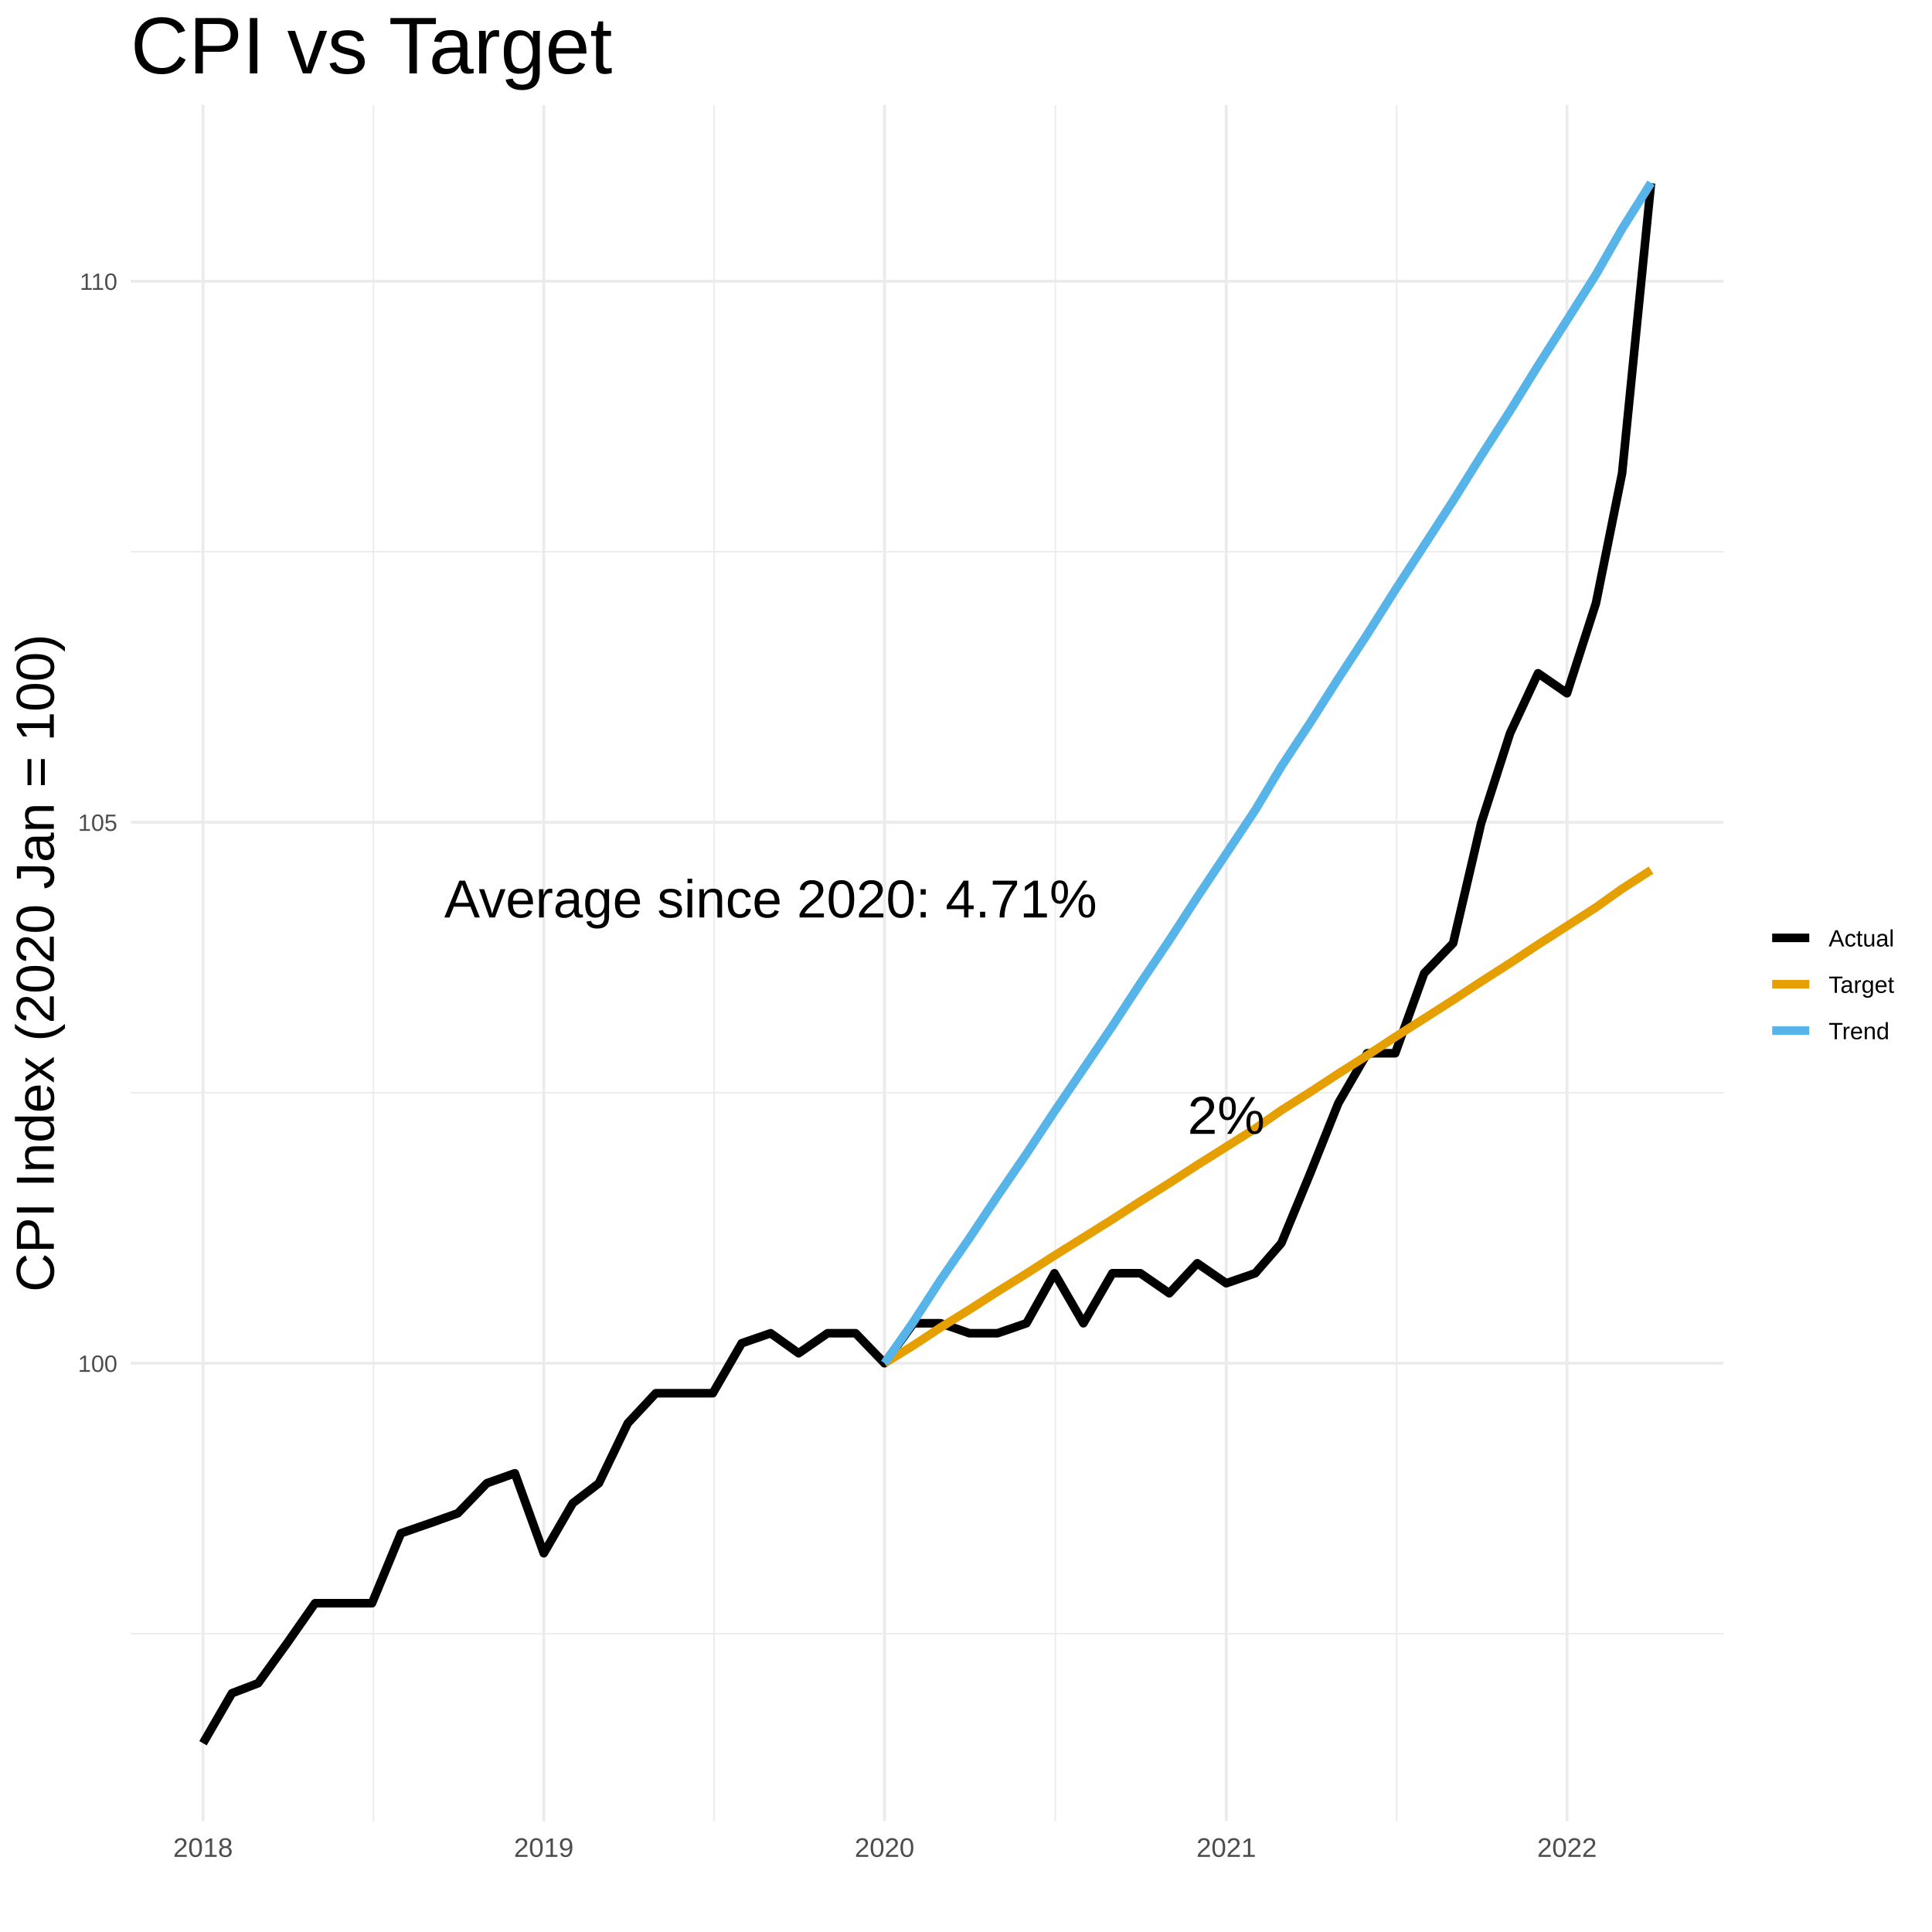
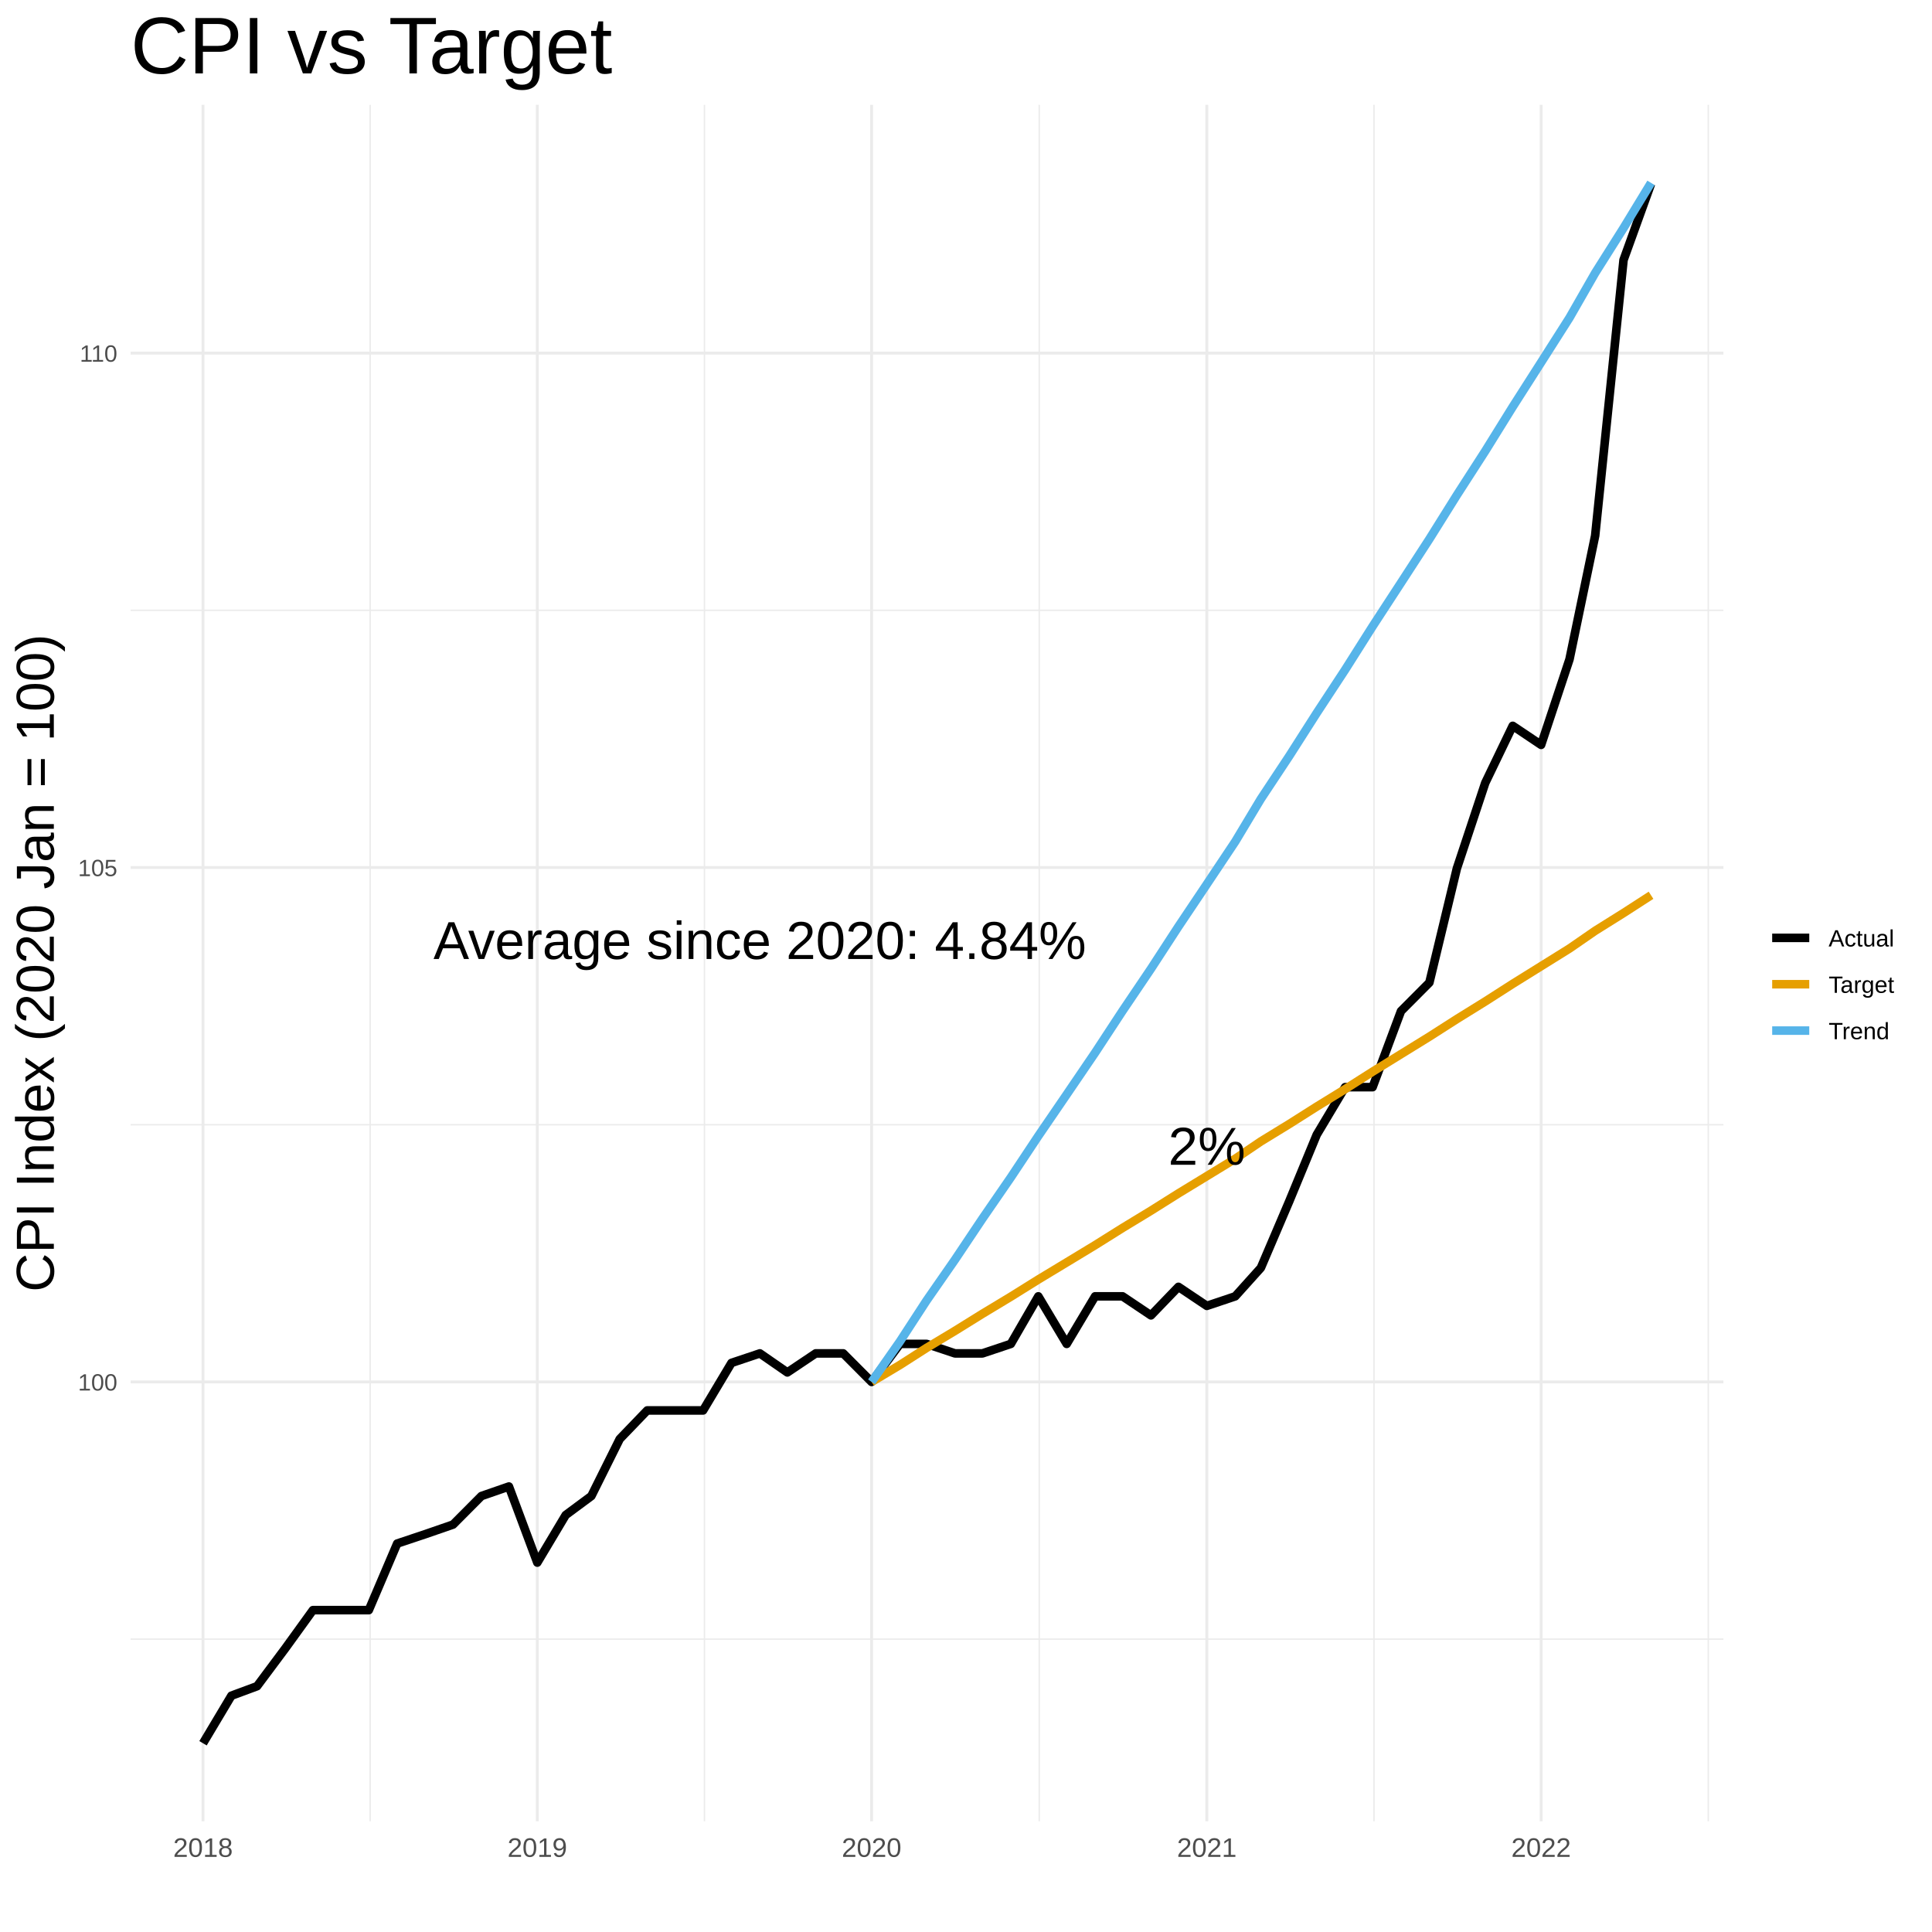
<svg xmlns="http://www.w3.org/2000/svg" class="svglite" width="720.00pt" height="720.00pt" viewBox="0 0 720.00 720.00">
  <defs>
    <style type="text/css">
    .svglite line, .svglite polyline, .svglite polygon, .svglite path, .svglite rect, .svglite circle {
      fill: none;
      stroke: #000000;
      stroke-linecap: round;
      stroke-linejoin: round;
      stroke-miterlimit: 10.00;
    }
    .svglite text {
      white-space: pre;
    }
  </style>
  </defs>
  <rect width="100%" height="100%" style="stroke: none; fill: #FFFFFF;" />
  <defs>
    <clipPath id="cpMC4wMHw3MjAuMDB8MC4wMHw3MjAuMDA=">
      <rect x="0.00" y="0.00" width="720.00" height="720.00" />
    </clipPath>
  </defs>
  <g clip-path="url(#cpMC4wMHw3MjAuMDB8MC4wMHw3MjAuMDA=)">
</g>
  <defs>
    <clipPath id="cpNDguNjh8NjQyLjI3fDM5LjA3fDY3OC43Mw==">
      <rect x="48.68" y="39.07" width="593.60" height="639.66" />
    </clipPath>
  </defs>
  <g clip-path="url(#cpNDguNjh8NjQyLjI3fDM5LjA3fDY3OC43Mw==)">
-     <polyline points="48.68,608.85 642.27,608.85 " style="stroke-width: 0.53; stroke: #EBEBEB; stroke-linecap: butt;" />
-     <polyline points="48.68,407.24 642.27,407.24 " style="stroke-width: 0.53; stroke: #EBEBEB; stroke-linecap: butt;" />
-     <polyline points="48.68,205.62 642.27,205.62 " style="stroke-width: 0.53; stroke: #EBEBEB; stroke-linecap: butt;" />
-     <polyline points="139.15,678.73 139.15,39.07 " style="stroke-width: 0.53; stroke: #EBEBEB; stroke-linecap: butt;" />
-     <polyline points="266.15,678.73 266.15,39.07 " style="stroke-width: 0.53; stroke: #EBEBEB; stroke-linecap: butt;" />
-     <polyline points="393.32,678.73 393.32,39.07 " style="stroke-width: 0.53; stroke: #EBEBEB; stroke-linecap: butt;" />
-     <polyline points="520.48,678.73 520.48,39.07 " style="stroke-width: 0.53; stroke: #EBEBEB; stroke-linecap: butt;" />
-     <polyline points="48.68,508.04 642.27,508.04 " style="stroke-width: 1.07; stroke: #EBEBEB; stroke-linecap: butt;" />
-     <polyline points="48.68,306.43 642.27,306.43 " style="stroke-width: 1.07; stroke: #EBEBEB; stroke-linecap: butt;" />
-     <polyline points="48.68,104.81 642.27,104.81 " style="stroke-width: 1.07; stroke: #EBEBEB; stroke-linecap: butt;" />
+     <polyline points="48.68,610.86 642.27,610.86 " style="stroke-width: 0.53; stroke: #EBEBEB; stroke-linecap: butt;" />
+     <polyline points="48.68,419.15 642.27,419.15 " style="stroke-width: 0.53; stroke: #EBEBEB; stroke-linecap: butt;" />
+     <polyline points="48.68,227.45 642.27,227.45 " style="stroke-width: 0.53; stroke: #EBEBEB; stroke-linecap: butt;" />
+     <polyline points="137.95,678.73 137.95,39.07 " style="stroke-width: 0.53; stroke: #EBEBEB; stroke-linecap: butt;" />
+     <polyline points="262.53,678.73 262.53,39.07 " style="stroke-width: 0.53; stroke: #EBEBEB; stroke-linecap: butt;" />
+     <polyline points="387.29,678.73 387.29,39.07 " style="stroke-width: 0.53; stroke: #EBEBEB; stroke-linecap: butt;" />
+     <polyline points="512.04,678.73 512.04,39.07 " style="stroke-width: 0.53; stroke: #EBEBEB; stroke-linecap: butt;" />
+     <polyline points="636.63,678.73 636.63,39.07 " style="stroke-width: 0.53; stroke: #EBEBEB; stroke-linecap: butt;" />
+     <polyline points="48.68,515.00 642.27,515.00 " style="stroke-width: 1.07; stroke: #EBEBEB; stroke-linecap: butt;" />
+     <polyline points="48.68,323.30 642.27,323.30 " style="stroke-width: 1.07; stroke: #EBEBEB; stroke-linecap: butt;" />
+     <polyline points="48.68,131.59 642.27,131.59 " style="stroke-width: 1.07; stroke: #EBEBEB; stroke-linecap: butt;" />
    <polyline points="75.66,678.73 75.66,39.07 " style="stroke-width: 1.07; stroke: #EBEBEB; stroke-linecap: butt;" />
-     <polyline points="202.65,678.73 202.65,39.07 " style="stroke-width: 1.07; stroke: #EBEBEB; stroke-linecap: butt;" />
-     <polyline points="329.64,678.73 329.64,39.07 " style="stroke-width: 1.07; stroke: #EBEBEB; stroke-linecap: butt;" />
-     <polyline points="456.99,678.73 456.99,39.07 " style="stroke-width: 1.07; stroke: #EBEBEB; stroke-linecap: butt;" />
-     <polyline points="583.98,678.73 583.98,39.07 " style="stroke-width: 1.07; stroke: #EBEBEB; stroke-linecap: butt;" />
-     <polyline points="75.66,649.66 86.44,631.02 96.18,627.30 106.97,612.39 117.41,597.48 128.19,597.48 138.63,597.48 149.42,571.40 160.20,567.67 170.64,563.94 181.43,552.76 191.87,549.04 202.65,578.85 213.44,560.22 223.18,552.76 233.96,530.40 244.40,519.22 255.19,519.22 265.63,519.22 276.41,500.59 287.20,496.86 297.63,504.32 308.42,496.86 318.86,496.86 329.64,508.04 340.43,493.14 350.52,493.14 361.31,496.86 371.74,496.86 382.53,493.14 392.97,474.50 403.75,493.14 414.54,474.50 424.98,474.50 435.76,481.96 446.20,470.78 456.99,478.23 467.77,474.50 477.51,463.32 488.30,437.24 498.74,411.15 509.52,392.51 519.96,392.51 530.75,362.70 541.53,351.52 551.97,306.80 562.76,273.26 573.19,250.90 583.98,258.35 594.76,224.81 604.51,176.37 615.29,68.29 " style="stroke-width: 3.20; stroke-linecap: butt;" />
-     <polyline points="329.64,508.04 340.43,501.38 350.52,494.71 361.31,488.03 371.74,481.33 382.53,474.63 392.97,467.91 403.75,461.18 414.54,454.44 424.98,447.69 435.76,440.93 446.20,434.16 456.99,427.38 467.77,420.58 477.51,413.78 488.30,406.96 498.74,400.13 509.52,393.29 519.96,386.44 530.75,379.58 541.53,372.70 551.97,365.82 562.76,358.92 573.19,352.02 583.98,345.10 594.76,338.17 604.51,331.22 615.29,324.27 " style="stroke-width: 3.20; stroke: #E69F00; stroke-linecap: butt;" />
-     <polyline points="329.64,508.04 340.43,492.55 350.52,477.00 361.31,461.38 371.74,445.71 382.53,429.98 392.97,414.19 403.75,398.33 414.54,382.42 424.98,366.44 435.76,350.41 446.20,334.31 456.99,318.15 467.77,301.92 477.51,285.64 488.30,269.29 498.74,252.88 509.52,236.41 519.96,219.87 530.75,203.27 541.53,186.61 551.97,169.88 562.76,153.09 573.19,136.23 583.98,119.31 594.76,102.32 604.51,85.27 615.29,68.15 " style="stroke-width: 3.20; stroke: #56B4E9; stroke-linecap: butt;" />
-     <text x="456.99" y="422.56" text-anchor="middle" style="font-size: 19.92px; font-family: &quot;Liberation Sans&quot;;" textLength="31.58px" lengthAdjust="spacingAndGlyphs">2%</text>
-     <text x="287.20" y="341.91" text-anchor="middle" style="font-size: 19.92px; font-family: &quot;Liberation Sans&quot;;" textLength="273.05px" lengthAdjust="spacingAndGlyphs">Average since 2020: 4.71%</text>
+     <polyline points="200.24,678.73 200.24,39.07 " style="stroke-width: 1.07; stroke: #EBEBEB; stroke-linecap: butt;" />
+     <polyline points="324.82,678.73 324.82,39.07 " style="stroke-width: 1.07; stroke: #EBEBEB; stroke-linecap: butt;" />
+     <polyline points="449.75,678.73 449.75,39.07 " style="stroke-width: 1.07; stroke: #EBEBEB; stroke-linecap: butt;" />
+     <polyline points="574.33,678.73 574.33,39.07 " style="stroke-width: 1.07; stroke: #EBEBEB; stroke-linecap: butt;" />
+     <polyline points="75.66,649.66 86.24,631.94 95.80,628.40 106.38,614.22 116.62,600.05 127.20,600.05 137.44,600.05 148.02,575.24 158.60,571.70 168.84,568.16 179.42,557.53 189.66,553.98 200.24,582.33 210.82,564.61 220.38,557.53 230.96,536.27 241.20,525.63 251.78,525.63 262.02,525.63 272.60,507.92 283.18,504.37 293.42,511.46 304.00,504.37 314.24,504.37 324.82,515.00 335.41,500.83 345.30,500.83 355.89,504.37 366.13,504.37 376.71,500.83 386.95,483.11 397.53,500.83 408.11,483.11 418.35,483.11 428.93,490.20 439.17,479.57 449.75,486.66 460.33,483.11 469.89,472.48 480.47,447.68 490.71,422.87 501.29,405.15 511.53,405.15 522.11,376.81 532.69,366.18 542.93,323.65 553.51,291.76 563.75,270.50 574.33,277.59 584.91,245.70 594.47,199.63 605.05,96.87 615.29,68.52 " style="stroke-width: 3.20; stroke-linecap: butt;" />
+     <polyline points="324.82,515.00 335.41,508.67 345.30,502.33 355.89,495.97 366.13,489.61 376.71,483.23 386.95,476.84 397.53,470.45 408.11,464.04 418.35,457.62 428.93,451.19 439.17,444.75 449.75,438.30 460.33,431.84 469.89,425.37 480.47,418.89 490.71,412.40 501.29,405.89 511.53,399.38 522.11,392.85 532.69,386.32 542.93,379.77 553.51,373.21 563.75,366.65 574.33,360.07 584.91,353.48 594.47,346.88 605.05,340.26 615.29,333.64 " style="stroke-width: 3.20; stroke: #E69F00; stroke-linecap: butt;" />
+     <polyline points="324.82,515.00 335.41,499.88 345.30,484.69 355.89,469.45 366.13,454.14 376.71,438.78 386.95,423.35 397.53,407.87 408.11,392.32 418.35,376.71 428.93,361.04 439.17,345.30 449.75,329.51 460.33,313.65 469.89,297.73 480.47,281.75 490.71,265.71 501.29,249.60 511.53,233.42 522.11,217.19 532.69,200.89 542.93,184.52 553.51,168.09 563.75,151.60 574.33,135.04 584.91,118.42 594.47,101.73 605.05,84.97 615.29,68.15 " style="stroke-width: 3.20; stroke: #56B4E9; stroke-linecap: butt;" />
+     <text x="449.75" y="434.08" text-anchor="middle" style="font-size: 19.92px; font-family: &quot;Liberation Sans&quot;;" textLength="31.58px" lengthAdjust="spacingAndGlyphs">2%</text>
+     <text x="283.18" y="357.40" text-anchor="middle" style="font-size: 19.92px; font-family: &quot;Liberation Sans&quot;;" textLength="273.05px" lengthAdjust="spacingAndGlyphs">Average since 2020: 4.84%</text>
  </g>
  <g clip-path="url(#cpMC4wMHw3MjAuMDB8MC4wMHw3MjAuMDA=)">
-     <text x="43.74" y="511.25" text-anchor="end" style="font-size: 8.80px;fill: #4D4D4D; font-family: &quot;Liberation Sans&quot;;" textLength="16.78px" lengthAdjust="spacingAndGlyphs">100</text>
-     <text x="43.74" y="309.64" text-anchor="end" style="font-size: 8.80px;fill: #4D4D4D; font-family: &quot;Liberation Sans&quot;;" textLength="16.78px" lengthAdjust="spacingAndGlyphs">105</text>
-     <text x="43.74" y="108.02" text-anchor="end" style="font-size: 8.80px;fill: #4D4D4D; font-family: &quot;Liberation Sans&quot;;" textLength="16.78px" lengthAdjust="spacingAndGlyphs">110</text>
+     <text x="43.74" y="518.21" text-anchor="end" style="font-size: 8.80px;fill: #4D4D4D; font-family: &quot;Liberation Sans&quot;;" textLength="16.78px" lengthAdjust="spacingAndGlyphs">100</text>
+     <text x="43.74" y="326.51" text-anchor="end" style="font-size: 8.80px;fill: #4D4D4D; font-family: &quot;Liberation Sans&quot;;" textLength="16.78px" lengthAdjust="spacingAndGlyphs">105</text>
+     <text x="43.74" y="134.80" text-anchor="end" style="font-size: 8.80px;fill: #4D4D4D; font-family: &quot;Liberation Sans&quot;;" textLength="16.78px" lengthAdjust="spacingAndGlyphs">110</text>
    <text x="75.66" y="692.00" text-anchor="middle" style="font-size: 10.00px;fill: #4D4D4D; font-family: &quot;Liberation Sans&quot;;" textLength="25.46px" lengthAdjust="spacingAndGlyphs">2018</text>
-     <text x="202.65" y="692.00" text-anchor="middle" style="font-size: 10.00px;fill: #4D4D4D; font-family: &quot;Liberation Sans&quot;;" textLength="25.46px" lengthAdjust="spacingAndGlyphs">2019</text>
-     <text x="329.64" y="692.00" text-anchor="middle" style="font-size: 10.00px;fill: #4D4D4D; font-family: &quot;Liberation Sans&quot;;" textLength="25.46px" lengthAdjust="spacingAndGlyphs">2020</text>
-     <text x="456.99" y="692.00" text-anchor="middle" style="font-size: 10.00px;fill: #4D4D4D; font-family: &quot;Liberation Sans&quot;;" textLength="25.46px" lengthAdjust="spacingAndGlyphs">2021</text>
-     <text x="583.98" y="692.00" text-anchor="middle" style="font-size: 10.00px;fill: #4D4D4D; font-family: &quot;Liberation Sans&quot;;" textLength="25.46px" lengthAdjust="spacingAndGlyphs">2022</text>
+     <text x="200.24" y="692.00" text-anchor="middle" style="font-size: 10.00px;fill: #4D4D4D; font-family: &quot;Liberation Sans&quot;;" textLength="25.46px" lengthAdjust="spacingAndGlyphs">2019</text>
+     <text x="324.82" y="692.00" text-anchor="middle" style="font-size: 10.00px;fill: #4D4D4D; font-family: &quot;Liberation Sans&quot;;" textLength="25.46px" lengthAdjust="spacingAndGlyphs">2020</text>
+     <text x="449.75" y="692.00" text-anchor="middle" style="font-size: 10.00px;fill: #4D4D4D; font-family: &quot;Liberation Sans&quot;;" textLength="25.46px" lengthAdjust="spacingAndGlyphs">2021</text>
+     <text x="574.33" y="692.00" text-anchor="middle" style="font-size: 10.00px;fill: #4D4D4D; font-family: &quot;Liberation Sans&quot;;" textLength="25.46px" lengthAdjust="spacingAndGlyphs">2022</text>
    <text transform="translate(20.06,358.90) rotate(-90)" text-anchor="middle" style="font-size: 20.00px; font-family: &quot;Liberation Sans&quot;;" textLength="271.03px" lengthAdjust="spacingAndGlyphs">CPI Index (2020 Jan = 100)</text>
    <line x1="660.44" y1="349.52" x2="674.26" y2="349.52" style="stroke-width: 3.20; stroke-linecap: butt;" />
    <line x1="660.44" y1="366.80" x2="674.26" y2="366.80" style="stroke-width: 3.20; stroke: #E69F00; stroke-linecap: butt;" />
    <line x1="660.44" y1="384.08" x2="674.26" y2="384.08" style="stroke-width: 3.20; stroke: #56B4E9; stroke-linecap: butt;" />
    <text x="681.47" y="352.73" style="font-size: 8.80px; font-family: &quot;Liberation Sans&quot;;" textLength="27.57px" lengthAdjust="spacingAndGlyphs">Actual</text>
    <text x="681.47" y="370.01" style="font-size: 8.80px; font-family: &quot;Liberation Sans&quot;;" textLength="27.22px" lengthAdjust="spacingAndGlyphs">Target</text>
    <text x="681.47" y="387.29" style="font-size: 8.80px; font-family: &quot;Liberation Sans&quot;;" textLength="24.07px" lengthAdjust="spacingAndGlyphs">Trend</text>
    <text x="48.68" y="27.35" style="font-size: 30.00px; font-family: &quot;Liberation Sans&quot;;" textLength="193.18px" lengthAdjust="spacingAndGlyphs">CPI vs Target</text>
  </g>
</svg>
